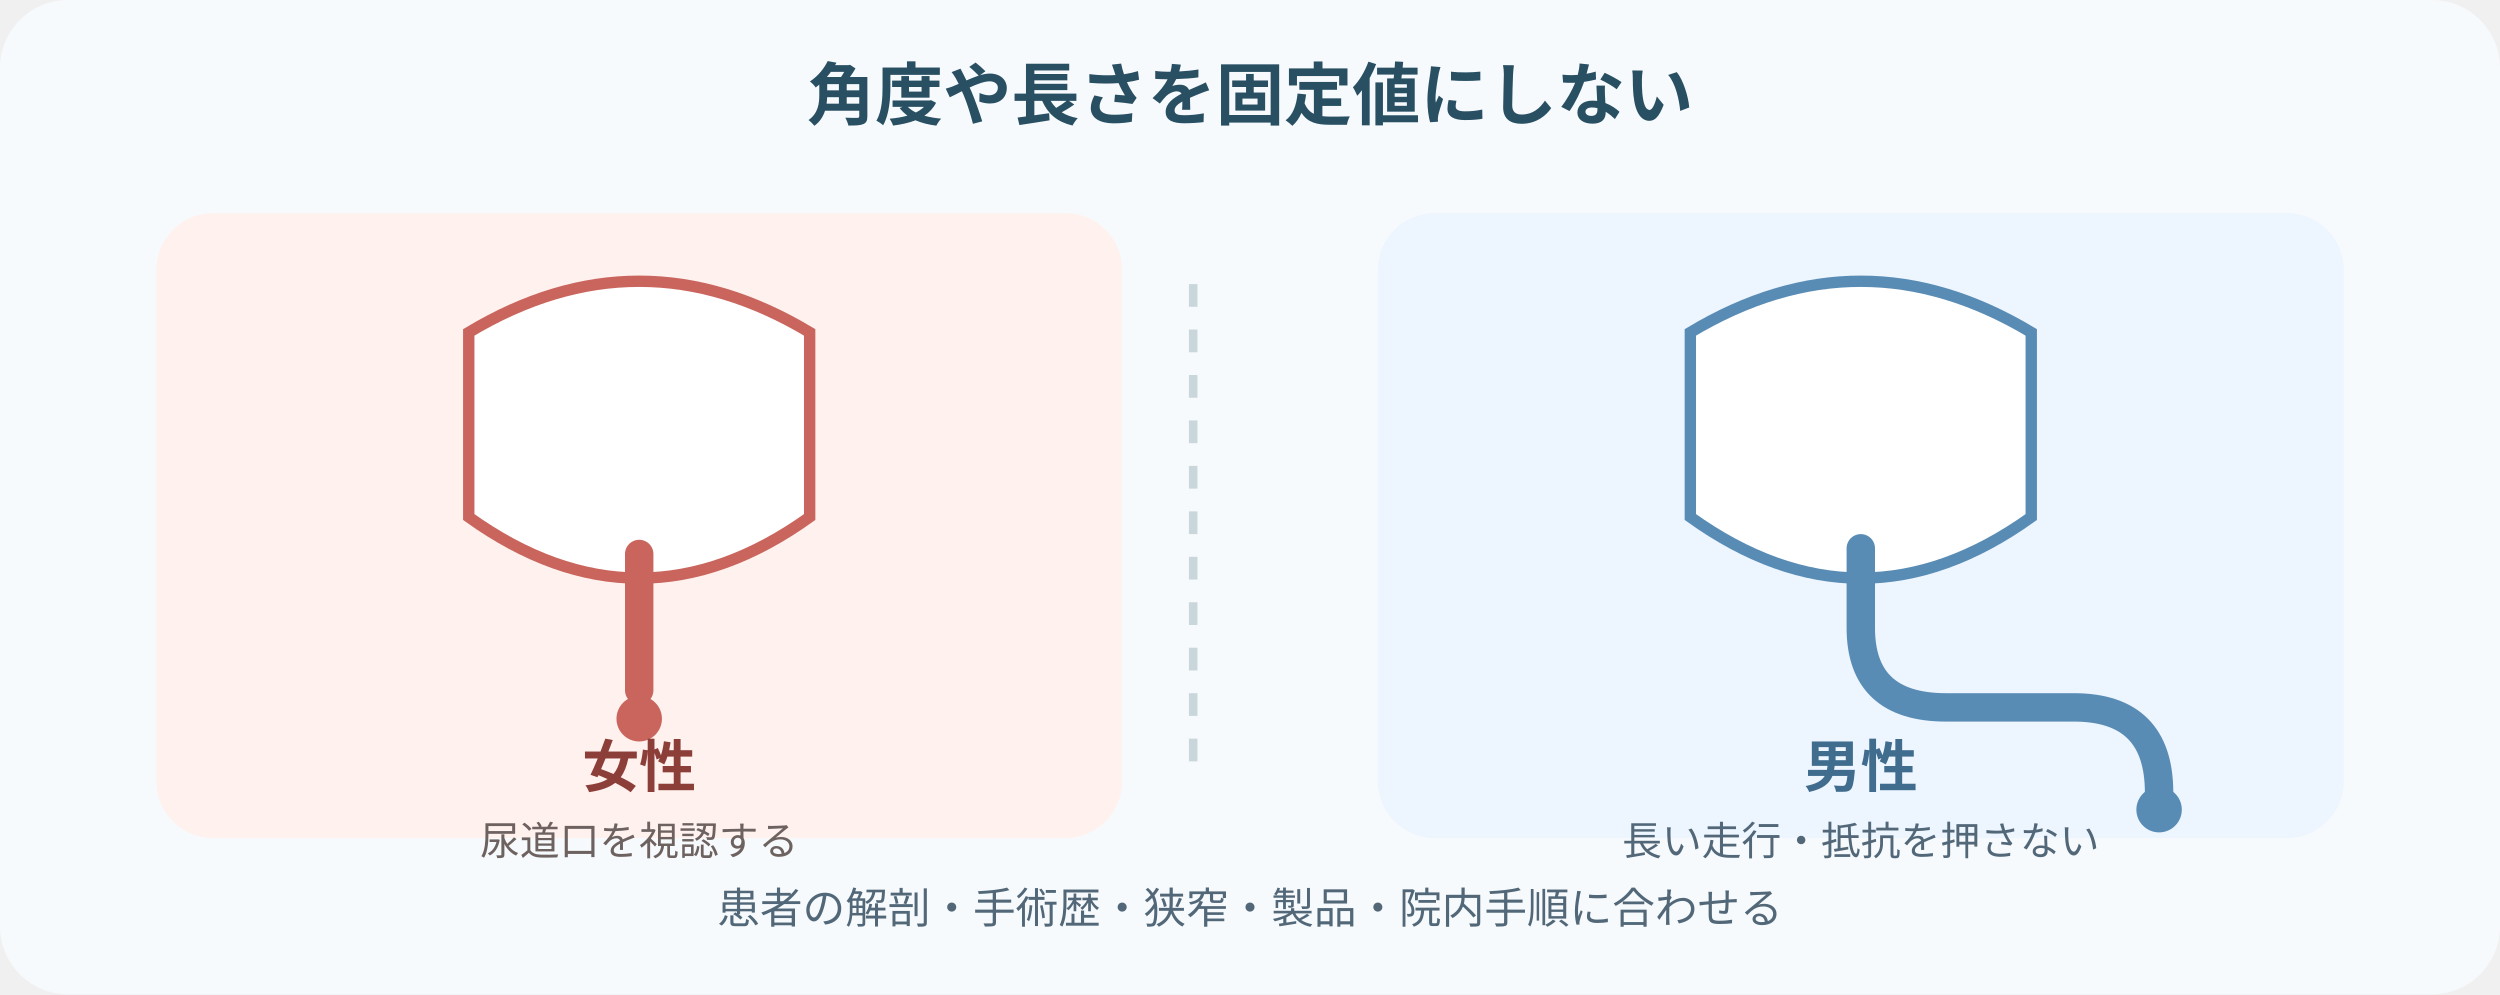
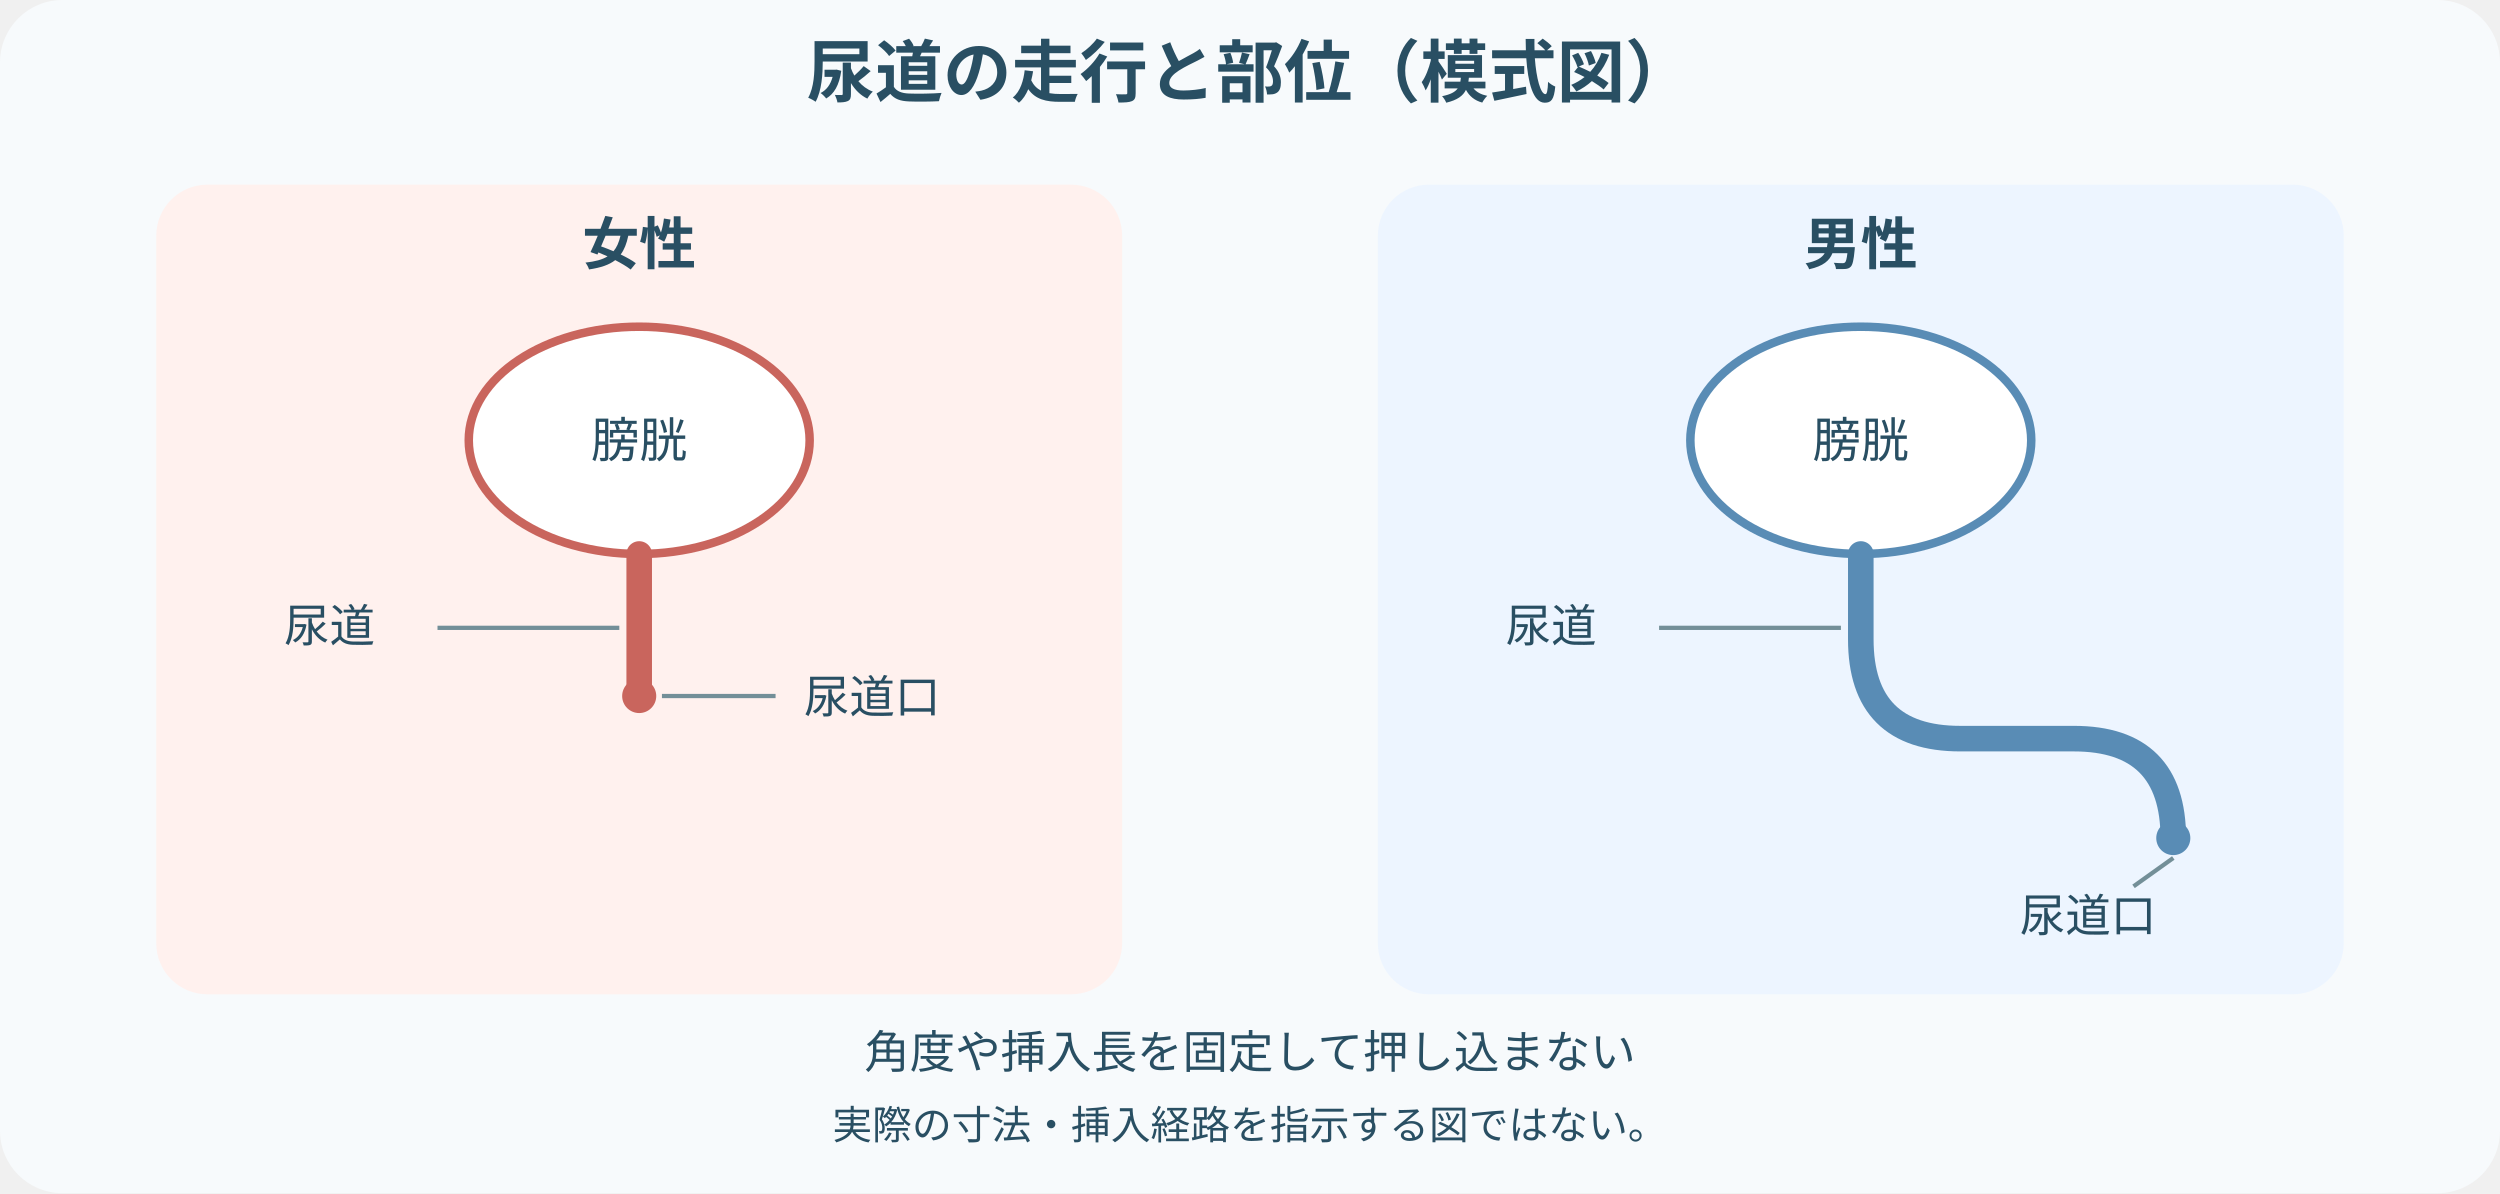
- <svg xmlns="http://www.w3.org/2000/svg" viewBox="0 0 880 350" role="img" aria-labelledby="t d">
-   <rect width="880" height="350" rx="24" fill="#f7fafc" />
-   <text x="440" y="42" text-anchor="middle" font-family="sans-serif" font-size="24" font-weight="700" fill="#294f63">角度や長さを固定値にしない</text>
-   <g font-family="sans-serif" text-anchor="middle">
-     <g transform="translate(55 75)">
-       <rect width="340" height="220" rx="20" fill="#fff1ee" />
-       <path d="M110 42q60-36 120 0v65q-60 43-120 0z" fill="#fff" stroke="#c9655d" stroke-width="4" />
-       <path d="M170 120v48" stroke="#c9655d" stroke-width="10" stroke-linecap="round" />
-       <circle cx="170" cy="178" r="8" fill="#c9655d" />
-       <text x="170" y="202" font-size="20" font-weight="700" fill="#8c3e39">女性</text>
-       <text x="170" y="226" font-size="14" fill="#6d6260">尿道口を視認する</text>
+ <svg xmlns="http://www.w3.org/2000/svg" viewBox="0 0 880 420" role="img" aria-labelledby="t d">
+   <rect width="880" height="420" rx="22" fill="#f7fafc" />
+   <g font-family="sans-serif" text-anchor="middle" fill="#294f63">
+     <text x="440" y="34" font-size="24" font-weight="700">尿道の走行と部位（模式図）</text>
+     <g transform="translate(55 65)">
+       <rect width="340" height="285" rx="18" fill="#fff1ee" />
+       <text x="170" y="28" font-size="20" font-weight="700">女性</text>
+       <ellipse cx="170" cy="90" rx="60" ry="40" fill="#fff" stroke="#c9655d" stroke-width="3" />
+       <text x="170" y="96" font-size="17">膀胱</text>
+       <path d="M170 130v50" fill="none" stroke="#c9655d" stroke-width="9" stroke-linecap="round" />
+       <circle cx="170" cy="180" r="6" fill="#c9655d" />
+       <path d="M99 156h64" fill="none" stroke="#738f98" stroke-width="1.5" />
+       <text x="61" y="161" font-size="16">尿道</text>
+       <path d="M178 180h40" fill="none" stroke="#738f98" stroke-width="1.5" />
+       <text x="252" y="186" font-size="16">尿道口</text>
    </g>
-     <g transform="translate(485 75)">
-       <rect width="340" height="220" rx="20" fill="#edf5ff" />
-       <path d="M110 42q60-36 120 0v65q-60 43-120 0z" fill="#fff" stroke="#598cb5" stroke-width="4" />
-       <path d="M170 118v28q0 28 30 28h45q30 0 30 30" fill="none" stroke="#598cb5" stroke-width="10" stroke-linecap="round" />
-       <circle cx="275" cy="210" r="8" fill="#598cb5" />
-       <text x="170" y="202" font-size="20" font-weight="700" fill="#406c8e">男性</text>
-       <text x="170" y="226" font-size="14" fill="#526879">長い走行・抵抗を押さない</text>
+     <g transform="translate(485 65)">
+       <rect width="340" height="285" rx="18" fill="#edf5ff" />
+       <text x="170" y="28" font-size="20" font-weight="700">男性</text>
+       <ellipse cx="170" cy="90" rx="60" ry="40" fill="#fff" stroke="#598cb5" stroke-width="3" />
+       <text x="170" y="96" font-size="17">膀胱</text>
+       <path d="M170 130v30q0 35 35 35h40q35 0 35 35" fill="none" stroke="#598cb5" stroke-width="9" stroke-linecap="round" />
+       <circle cx="280" cy="230" r="6" fill="#598cb5" />
+       <path d="M99 156h64" fill="none" stroke="#738f98" stroke-width="1.5" />
+       <text x="61" y="161" font-size="16">尿道</text>
+       <path d="M280 237l-14 10" fill="none" stroke="#738f98" stroke-width="1.5" />
+       <text x="250" y="263" font-size="16">尿道口</text>
    </g>
+     <text x="440" y="376" font-size="16">角度や挿入長を固定して押し込まない</text>
+     <text x="440" y="401" font-size="14">実際の寸法・挿入経路を指示する図ではない。</text>
  </g>
-   <path d="M420 100v170" stroke="#c9d6dc" stroke-width="3" stroke-dasharray="8 8" />
-   <text x="440" y="325" text-anchor="middle" font-family="sans-serif" font-size="15" fill="#526879">患者の解剖・手術歴・狭窄・製品・院内手順に合わせる</text>
</svg>
